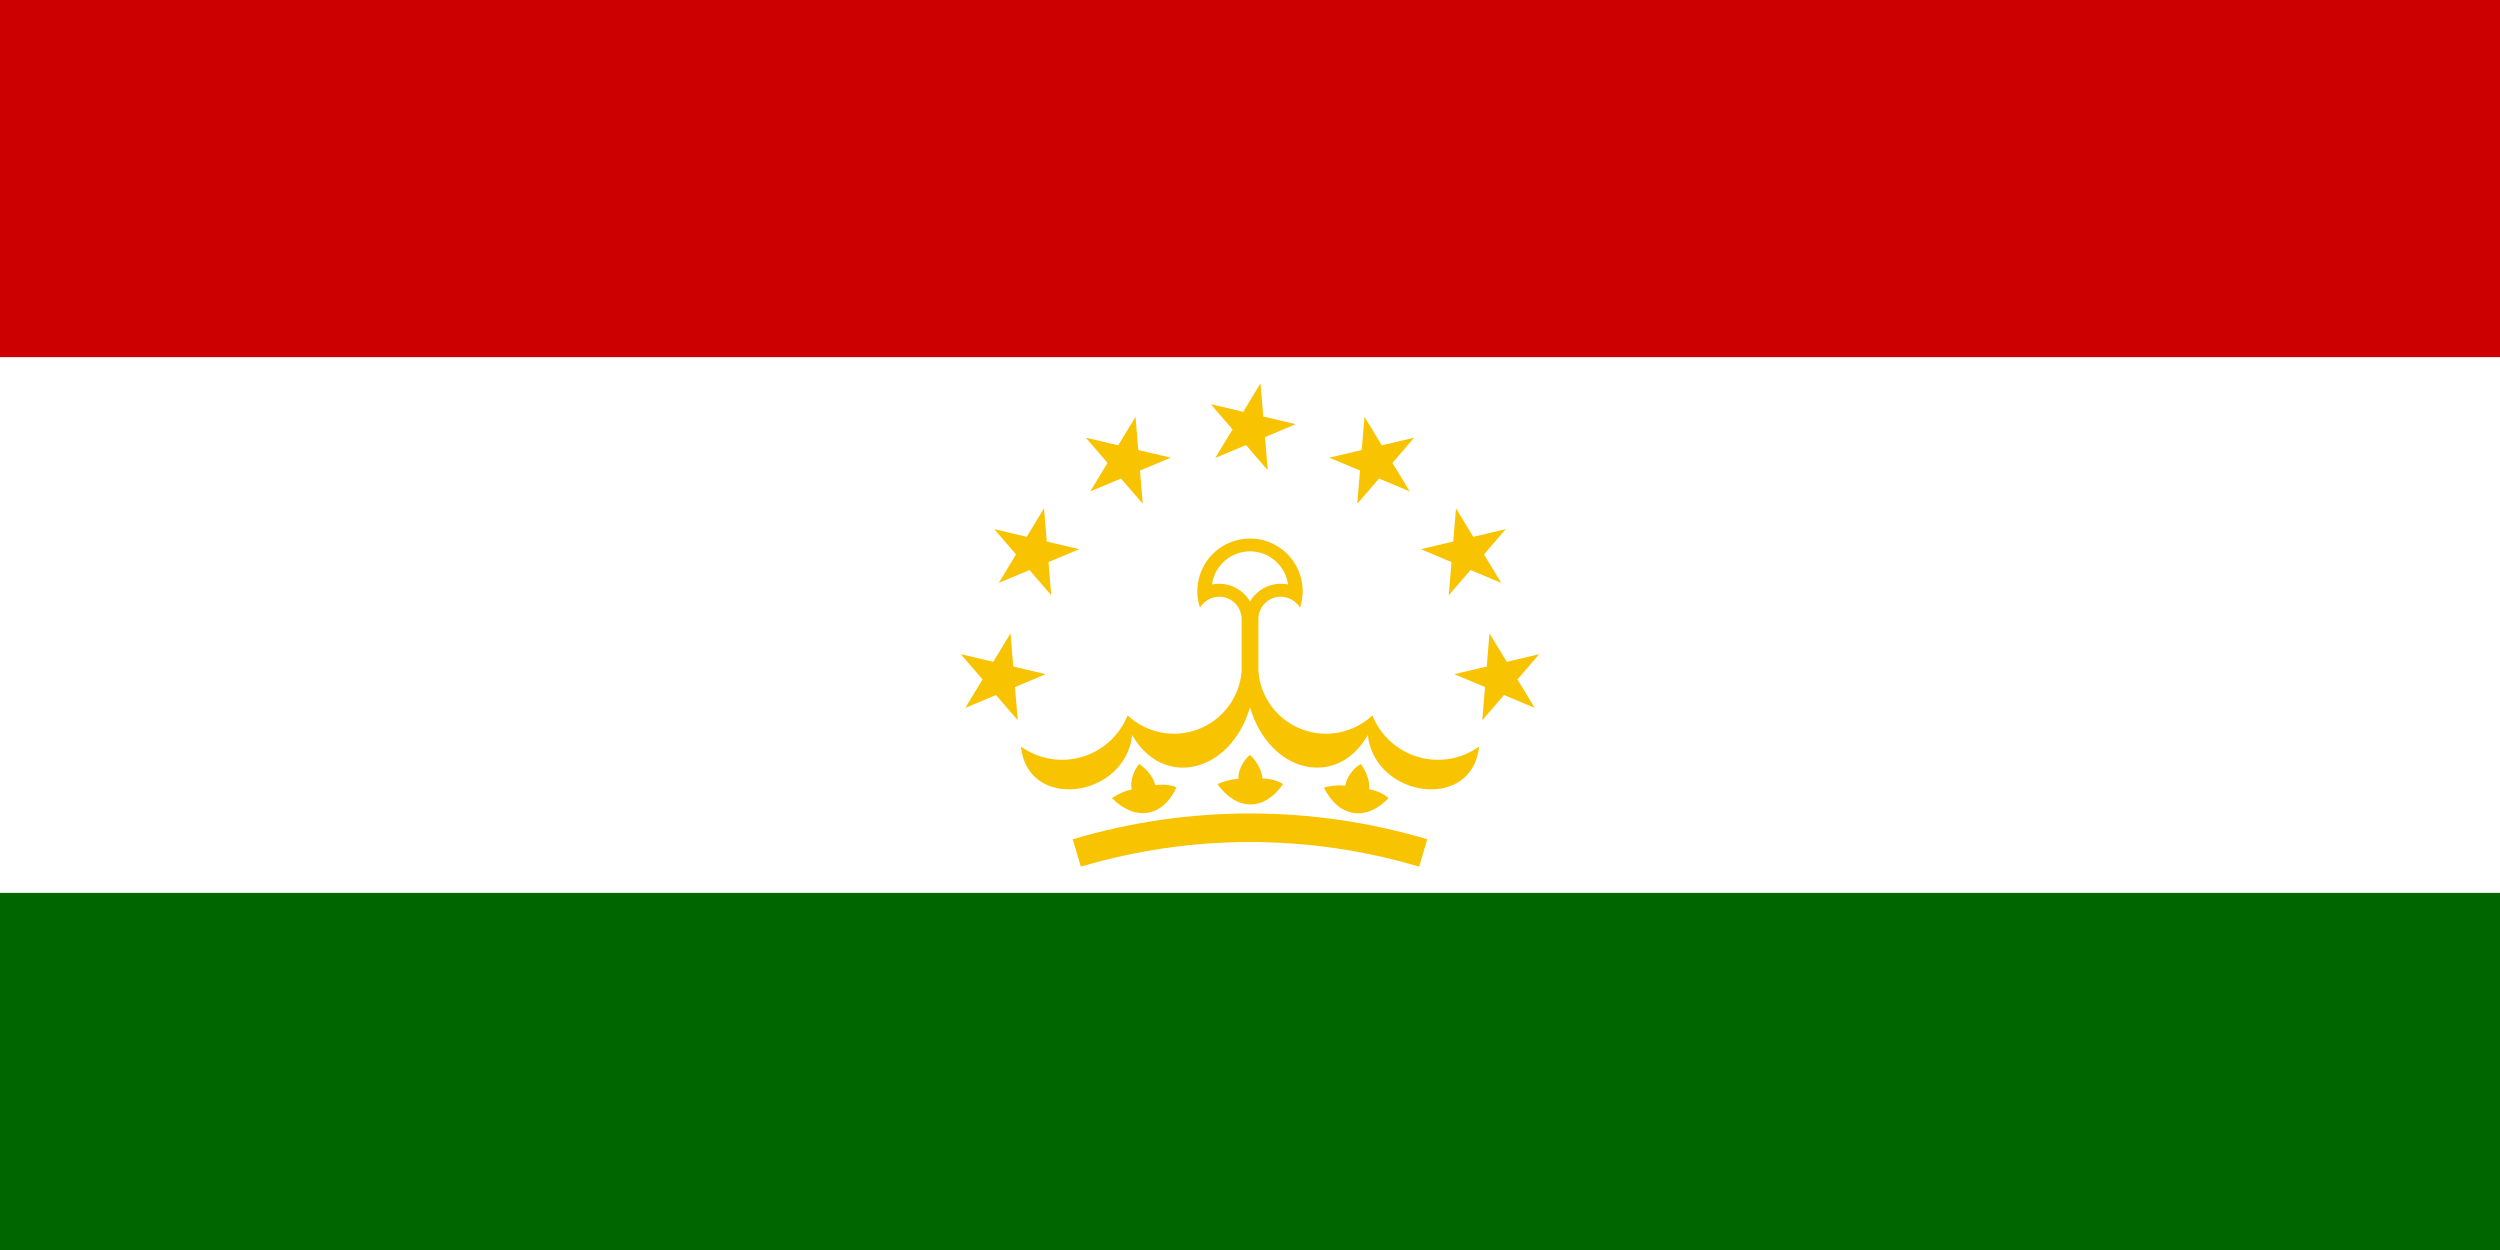
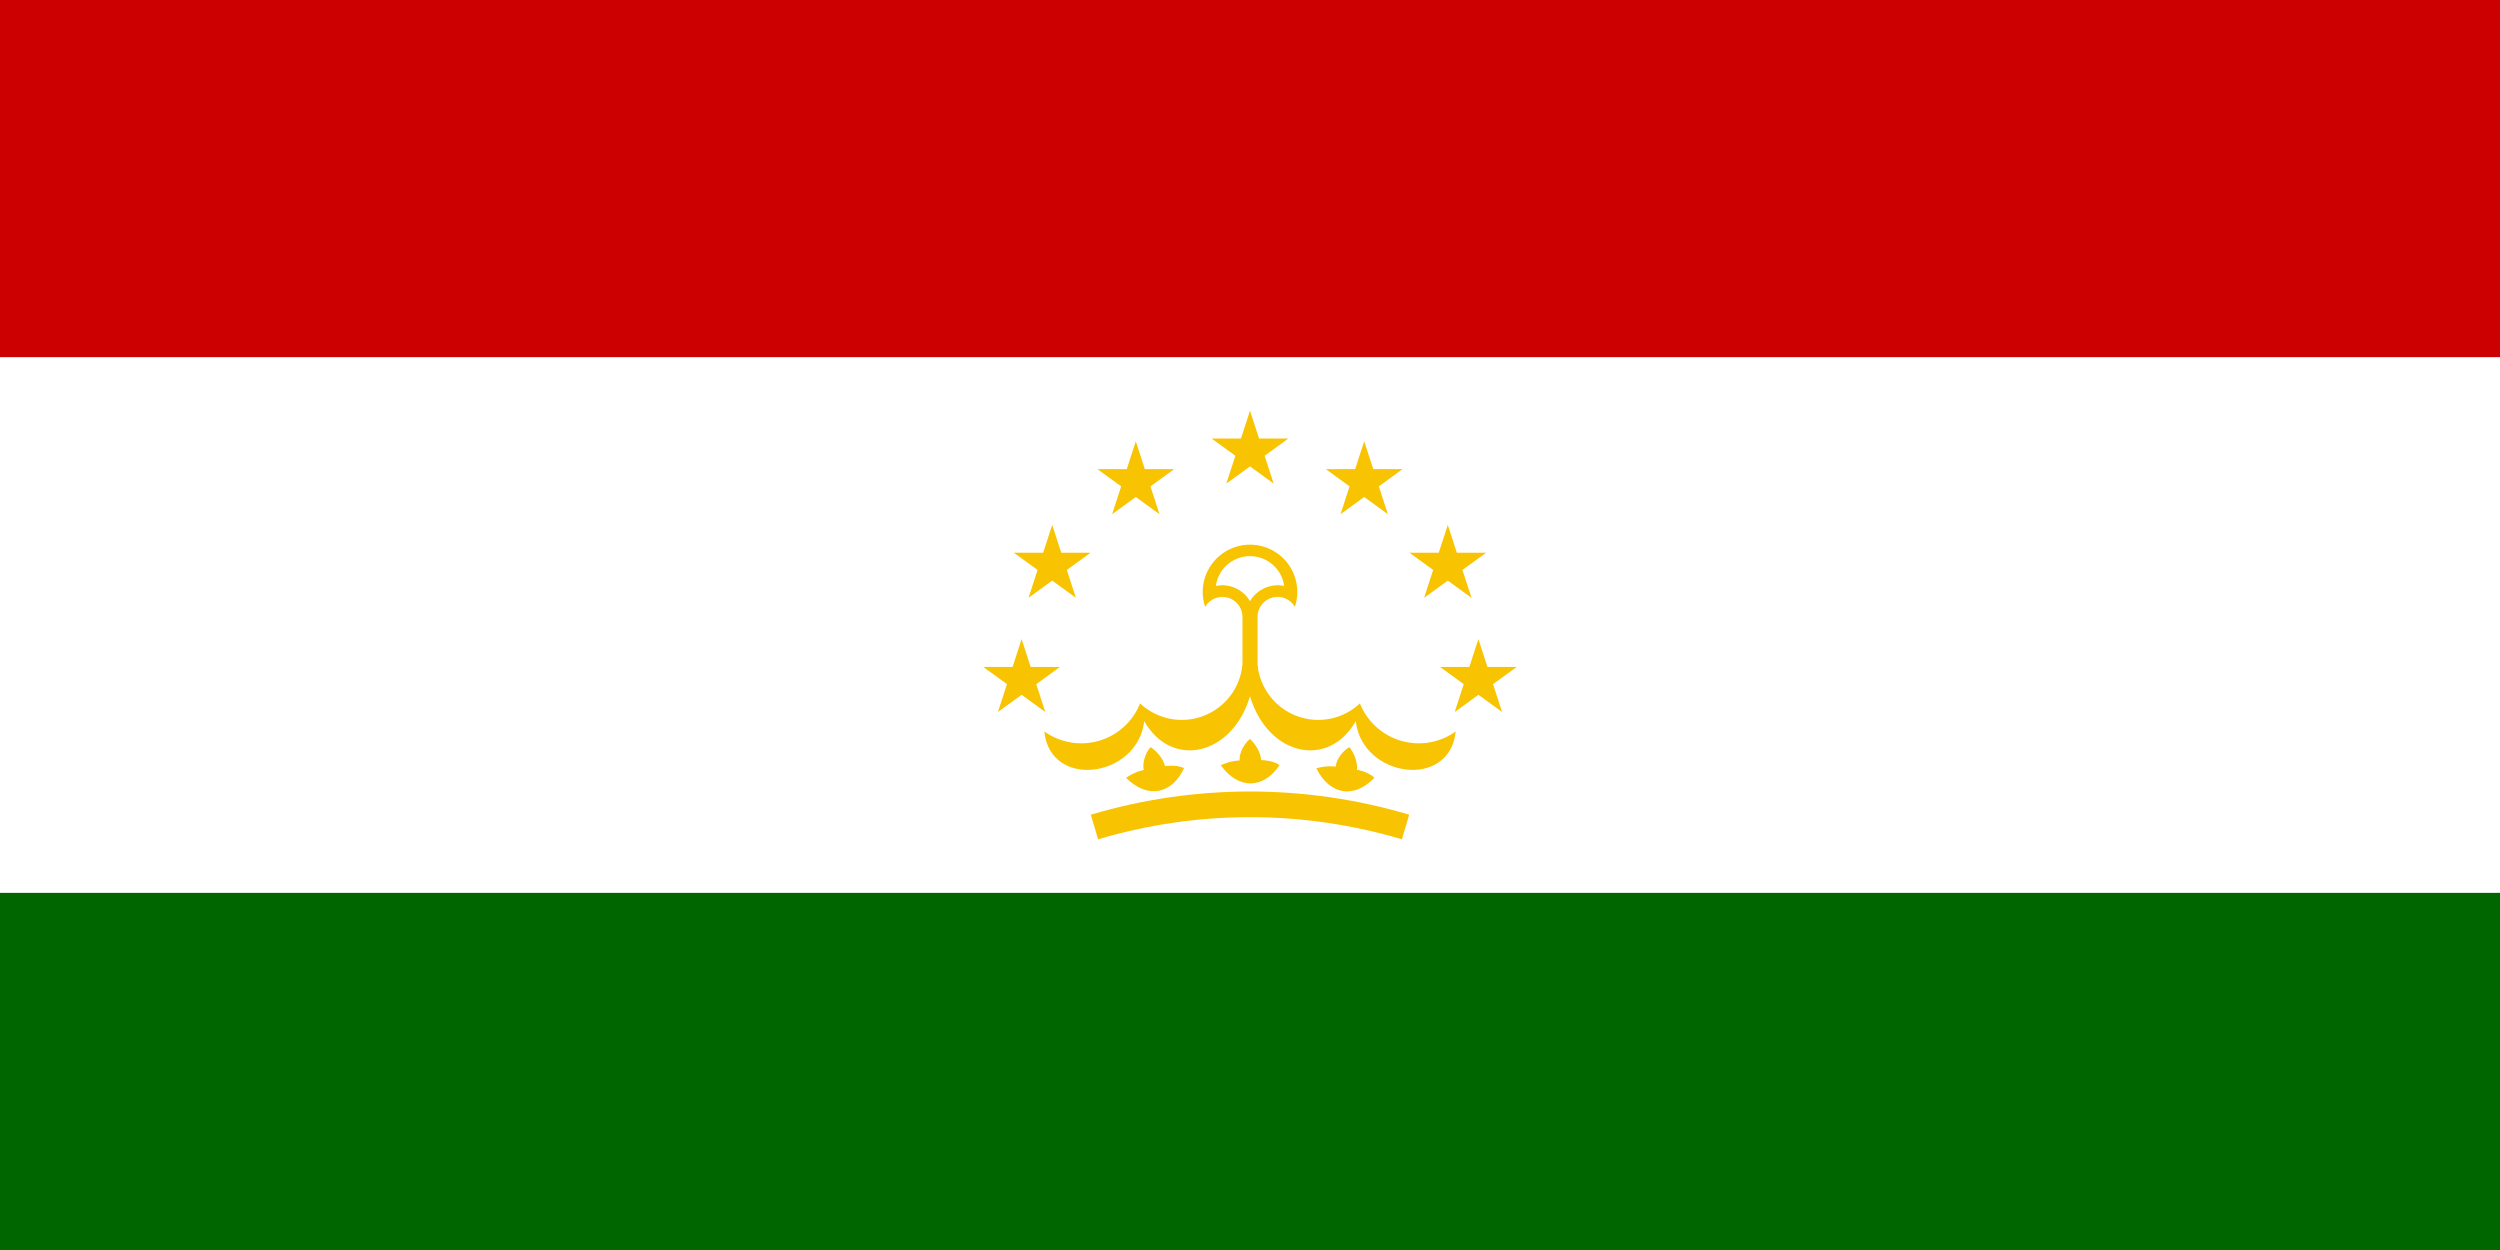
- <svg xmlns="http://www.w3.org/2000/svg" xmlns:xlink="http://www.w3.org/1999/xlink" width="1200" height="600" viewBox="0 0 1400 700">
-   <path fill="#060" d="M0 0h1400v700H0z" />
-   <path fill="#fff" d="M0 0h1400v500H0z" />
-   <path fill="#c00" d="M0 0h1400v200H0z" />
-   <g transform="translate(0 -.334)" fill="#f8c300">
-     <path d="M672 340.7a12.5 12.5 0 0 1 23.3 5.9v50h9.4v-50a12.5 12.5 0 0 1 23.3-5.9 29.5 29.5 0 1 0-56 0" />
-     <path d="M678.7 327.65a20 20 0 0 1 21.3 9.55 20 20 0 0 1 21.3-9.55 21.5 21.5 0 0 0-42.6 0" fill="#fff" />
-     <path id="a" d="M695.3 376.627a38 38 0 0 1-63.845 24.316 39.5 39.5 0 0 1-59.734 17.467c3.65 36.426 58.252 28.989 62.32-6.429 17.154 30.115 54.873 21.49 65.91-15.4z" />
-     <use xlink:href="#a" transform="matrix(-1 0 0 1 1400 0)" width="100%" height="100%" />
-     <path id="b" d="M658.84 441.31c-7.618 16.446-22.845 19.271-36.164 5.995 0 0 5.354-3.783 11.086-4.826-1.075-4.574 1.13-10.902 4.235-14.324 3.258 2.227 7.804 6.689 8.96 11.874 8.03-1.04 11.883 1.282 11.883 1.282z" />
-     <use xlink:href="#b" transform="rotate(9.37 700 804)" width="100%" height="100%" />
-     <use xlink:href="#b" transform="rotate(18.74 700 804)" width="100%" height="100%" />
-     <path d="M603 478a340 340 0 0 1 194 0" fill="none" stroke-width="16" stroke="#f8c300" />
-     <g transform="translate(700 380)">
-       <g transform="translate(0 -140)">
-         <path id="c" transform="rotate(13.25) scale(.00005)" d="M-488533-158734h977066l-790463 574305L0-513674l301930 929245z" />
-       </g>
-       <g id="d">
-         <use xlink:href="#c" transform="translate(-70 -121.244)" width="100%" height="100%" />
-         <use xlink:href="#c" transform="translate(-121.244 -70)" width="100%" height="100%" />
-         <use xlink:href="#c" transform="translate(-140)" width="100%" height="100%" />
-       </g>
-       <use xlink:href="#d" transform="scale(-1 1)" width="100%" height="100%" />
-     </g>
+ <svg xmlns="http://www.w3.org/2000/svg" xmlns:xlink="http://www.w3.org/1999/xlink" xml:space="preserve" width="560" height="280">
+   <path fill="#060" d="M0 0h560v280H0Z" />
+   <path fill="#fff" d="M0 0h560v200H0Z" />
+   <path fill="#c00" d="M0 0h560v80H0Z" />
+   <g transform="matrix(.80638 0 0 .80638 -7.875 -233.148)">
+     <path fill="#f8c300" d="M344.526 457.7a5.568 5.568 0 0 1 10.378 2.628V482.6h4.187v-22.27a5.568 5.568 0 0 1 10.379-2.629 13.14 13.14 0 1 0-24.944 0" />
+     <path fill="#fff" d="M347.51 451.888a8.91 8.91 0 0 1 9.488 4.253 8.91 8.91 0 0 1 9.487-4.253 9.576 9.576 0 0 0-18.975 0" />
+     <path id="a" fill="#f8c300" d="M354.904 473.703a16.926 16.926 0 0 1-28.437 10.83 17.594 17.594 0 0 1-26.607 7.78c1.626 16.226 25.947 12.913 27.759-2.863 7.64 13.414 24.441 9.572 29.357-6.86z" />
+     <use xlink:href="#a" width="100%" height="100%" fill="#f8c300" transform="matrix(-1 0 0 1 713.996 0)" />
+     <path id="b" fill="#f8c300" d="M338.664 502.514c-3.393 7.325-10.175 8.584-16.108 2.67 0 0 2.385-1.685 4.938-2.15-.478-2.037.503-4.855 1.887-6.38 1.45.992 3.476 2.98 3.99 5.29 3.577-.464 5.294.57 5.294.57z" />
+     <use xlink:href="#b" width="100%" height="100%" fill="#f8c300" transform="rotate(9.37 356.998 664.062)" />
+     <use xlink:href="#b" width="100%" height="100%" fill="#f8c300" transform="rotate(18.74 356.998 664.062)" />
+     <path fill="none" stroke="#f8c300" stroke-width="7.127" d="M313.792 518.856a151.44 151.44 0 0 1 86.411 0" />
+   </g>
+   <g fill="#f8c300">
+     <path d="m331.16 143.16 2.026 6.236h6.558l-5.305 3.854 2.026 6.237-5.305-3.855-5.305 3.855 2.026-6.237-5.304-3.854h6.557zM324.305 117.58l2.027 6.236h6.557l-5.305 3.854 2.026 6.237-5.305-3.855-5.304 3.855 2.026-6.237-5.305-3.854h6.557zM305.58 98.854l2.026 6.236h6.558l-5.306 3.855 2.026 6.236-5.304-3.855-5.305 3.855 2.026-6.236-5.304-3.855h6.557zM280 92l2.026 6.236h6.557l-5.304 3.855 2.026 6.236-5.305-3.855-5.305 3.855 2.026-6.236-5.305-3.855h6.558zM254.42 98.854l2.026 6.236h6.557l-5.304 3.855 2.026 6.236-5.305-3.855-5.305 3.855 2.026-6.236-5.305-3.855h6.558zM235.694 117.58l2.026 6.236h6.557l-5.304 3.855 2.026 6.236-5.305-3.855-5.305 3.855 2.026-6.236-5.304-3.855h6.557zM228.84 143.16l2.026 6.236h6.557l-5.305 3.854 2.027 6.237-5.305-3.855-5.305 3.855 2.026-6.237-5.305-3.854h6.558z" />
  </g>
</svg>
